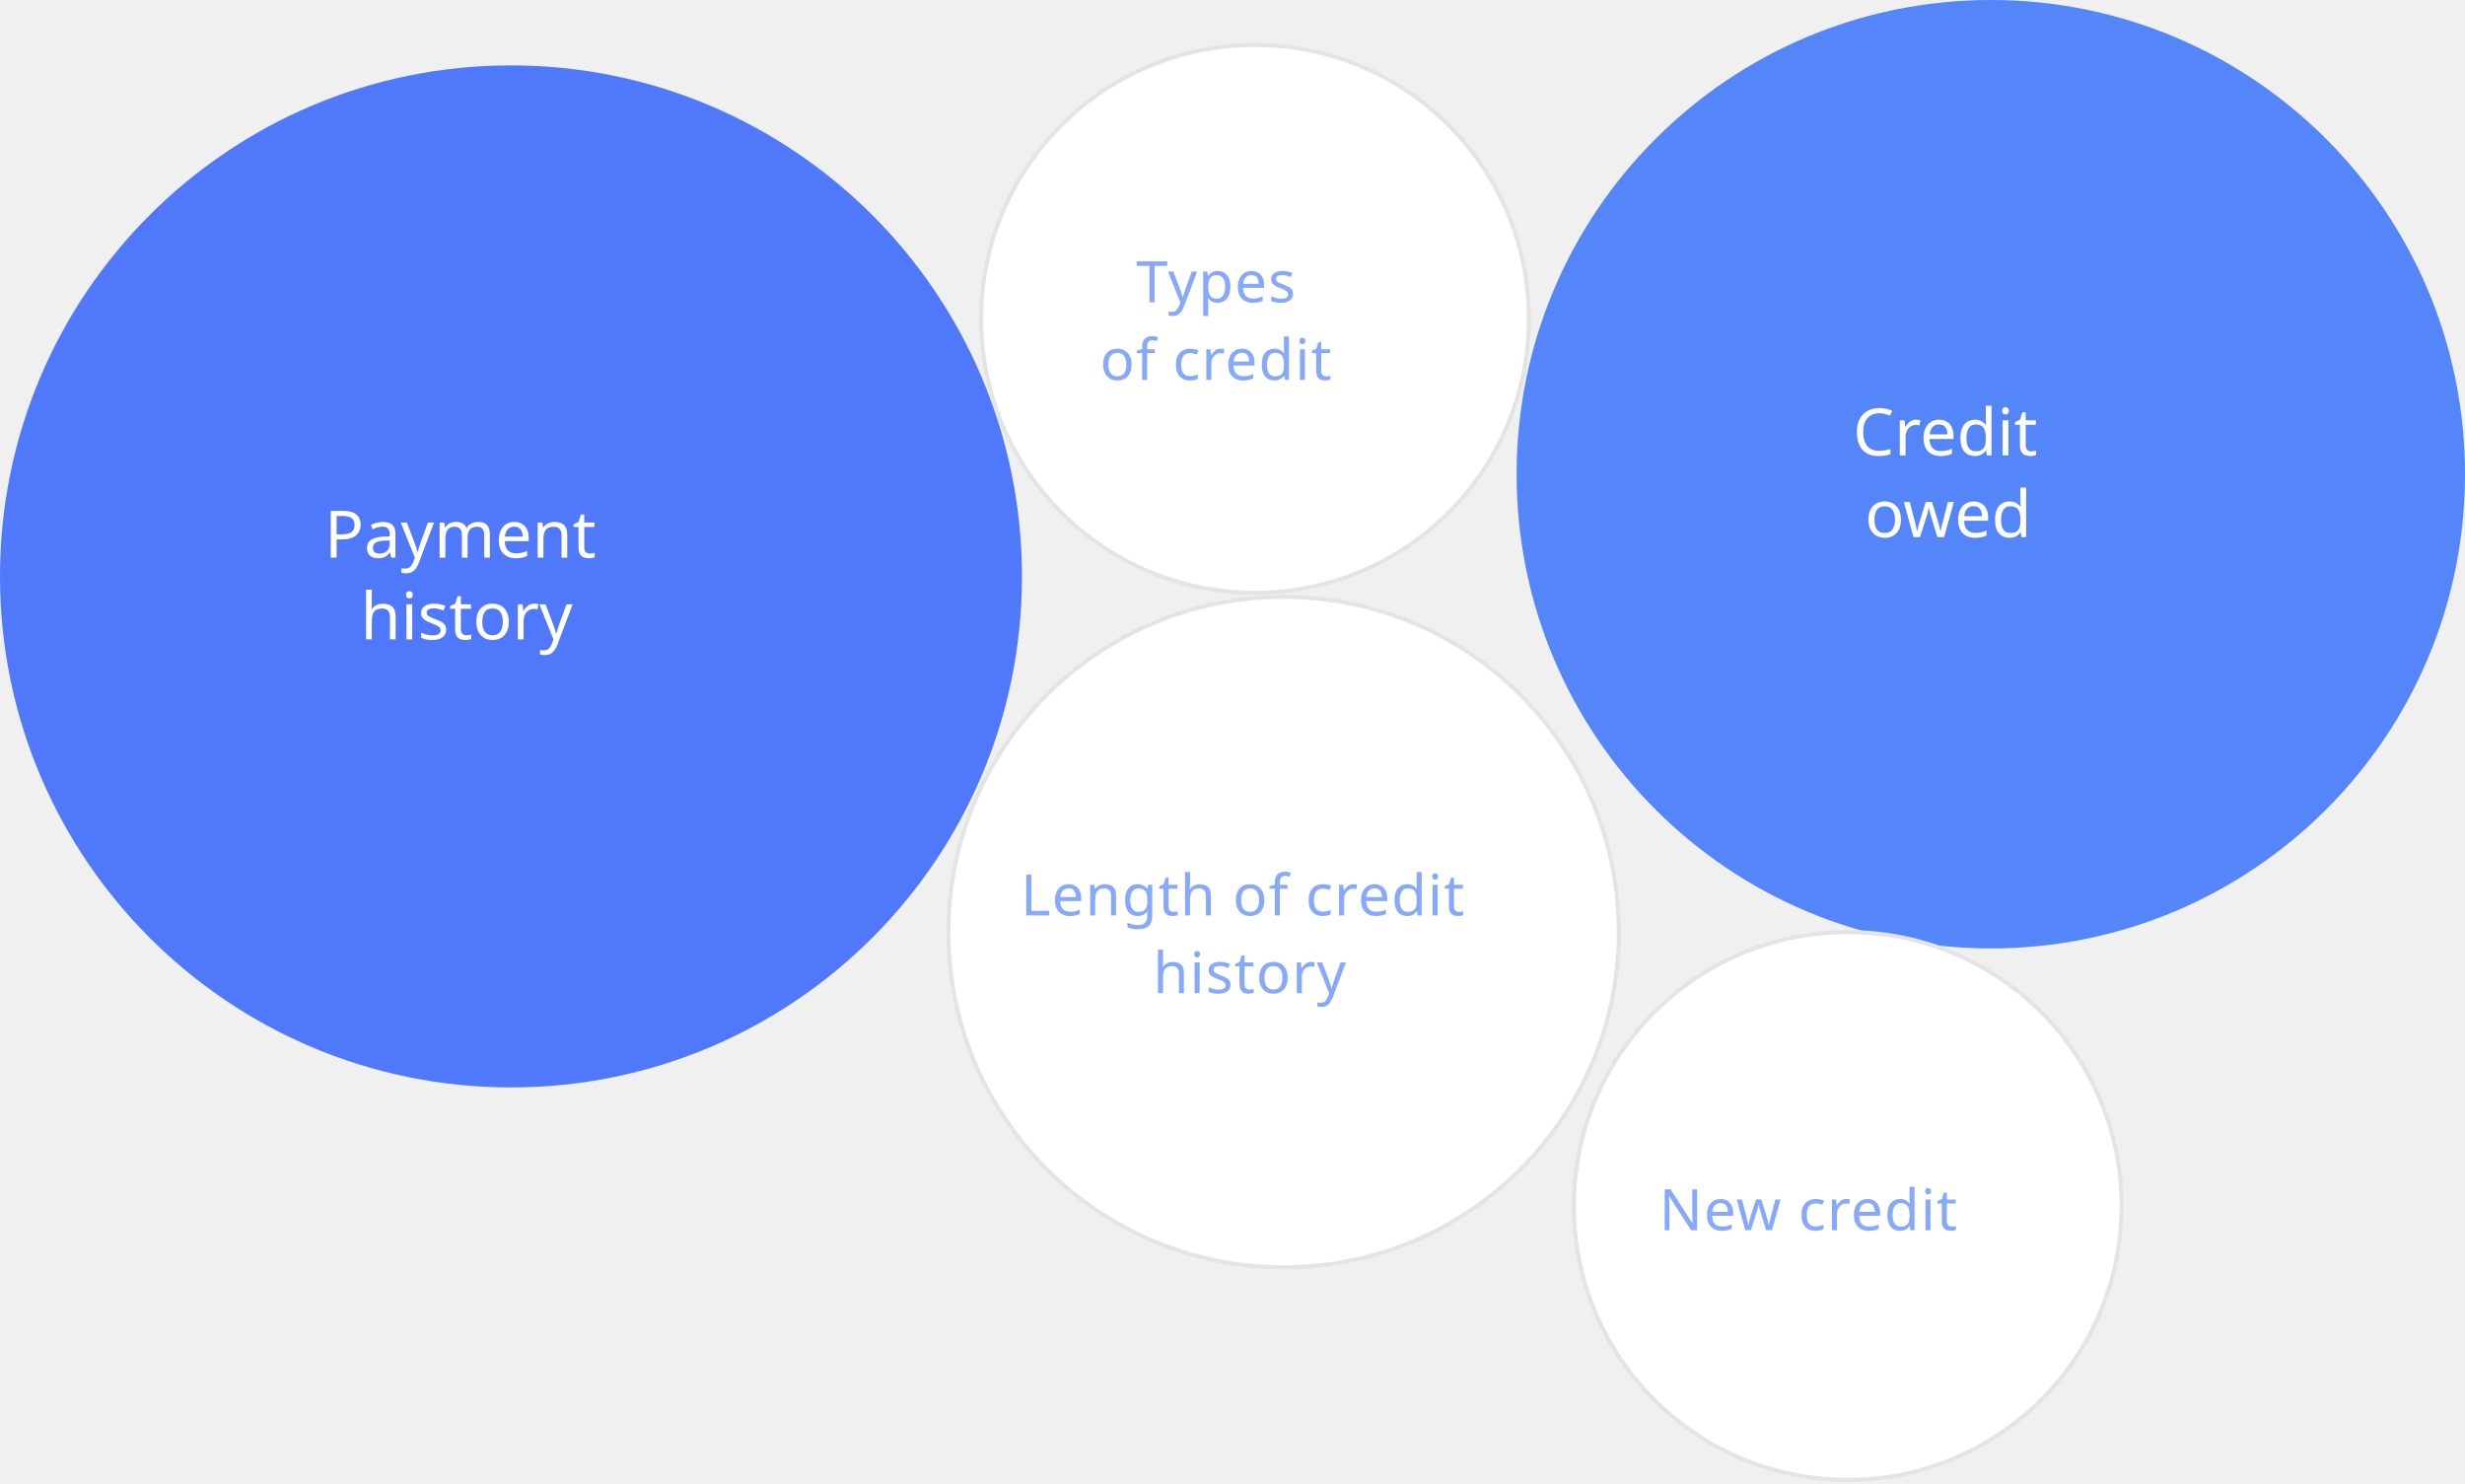
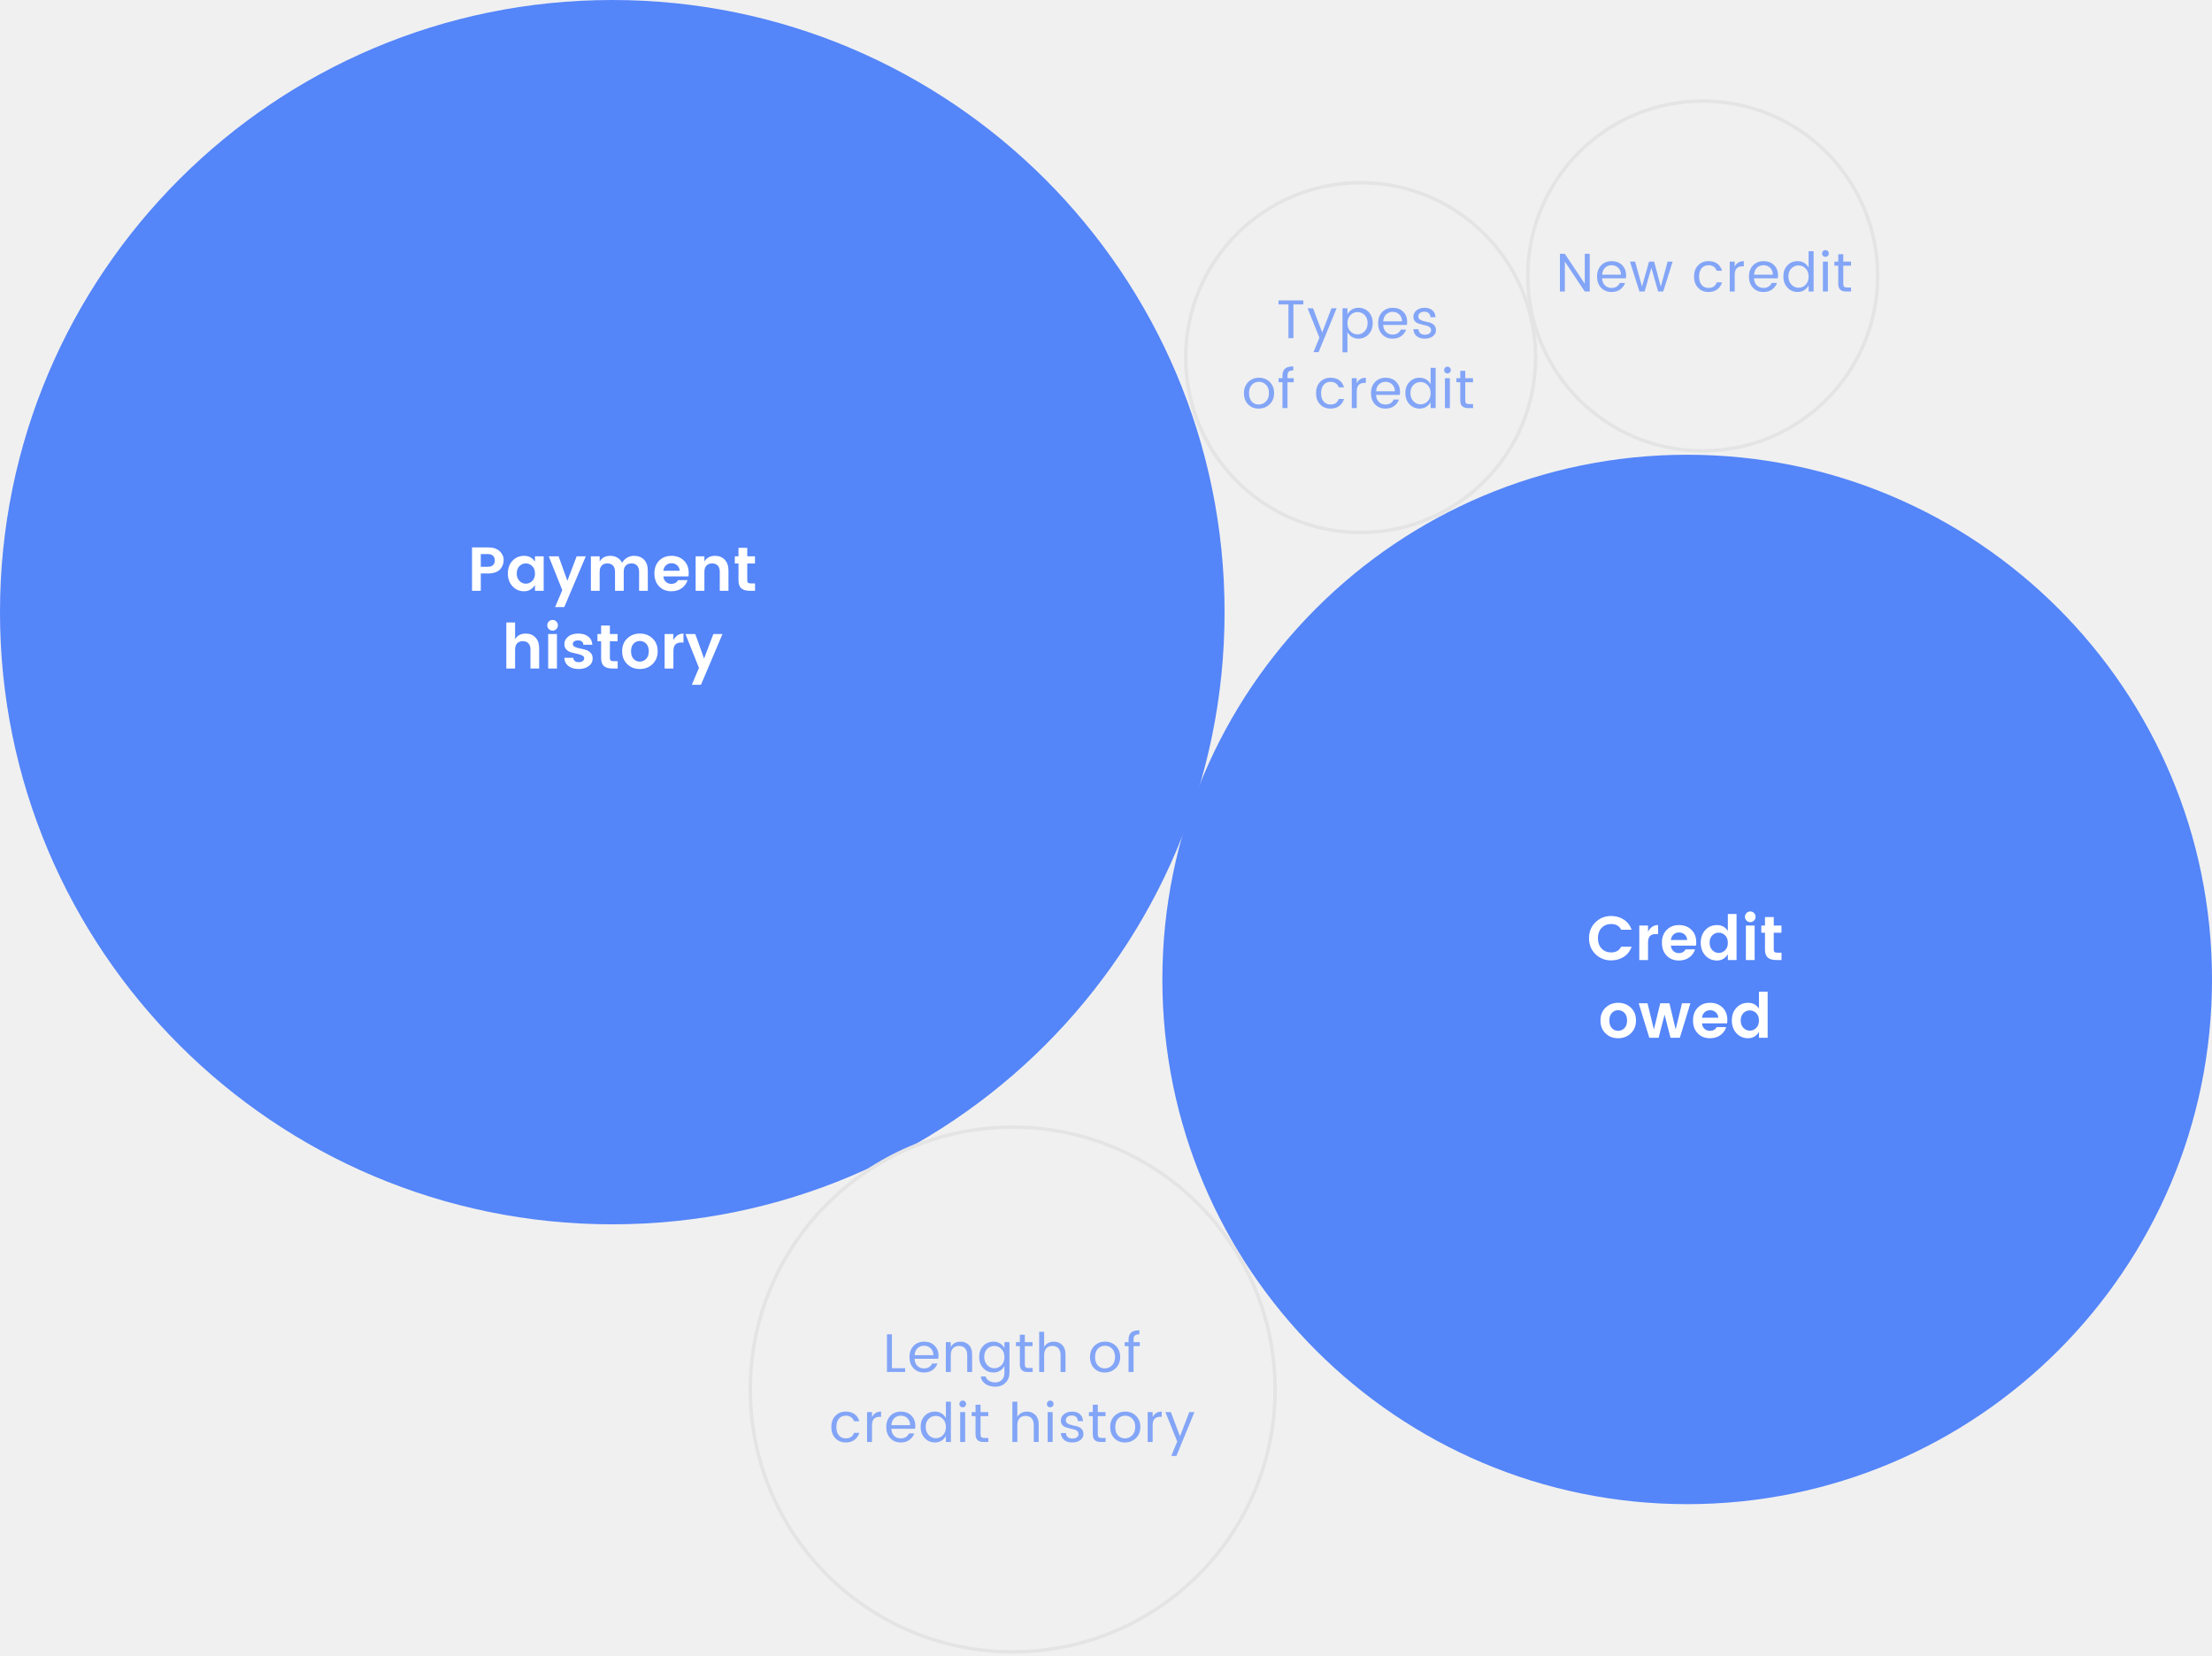
- <svg xmlns="http://www.w3.org/2000/svg" width="603" height="363" viewBox="0 0 603 363">
+ <svg xmlns="http://www.w3.org/2000/svg" width="569" height="426" viewBox="0 0 569 426">
  <g fill="none" fill-rule="evenodd">
-     <g transform="translate(0 16)">
-       <circle cx="125" cy="125" r="125" fill="#5078FA" />
-       <text fill="#FFF" font-family="Verdana, Poppins-SemiBold, Poppins" font-size="16" font-weight="500">
-         <tspan x="79.363" y="120.4">Payment </tspan>
-         <tspan x="88.187" y="140.4">history</tspan>
-       </text>
+     <g>
+       <circle cx="157.5" cy="157.5" r="157.5" fill="#5485F9" />
+       <path fill="#FFF" d="M128.716 146.4c-.288.352-.707.632-1.256.84-.55.208-1.192.312-1.928.312h-1.856V152h-2.256v-11.168h4.112c1.29 0 2.285.323 2.984.968.699.645 1.048 1.405 1.048 2.28a3.5 3.5 0 0 1-.848 2.32zm-5.04-.576h1.856c.565 0 .997-.147 1.296-.44.299-.293.448-.69.448-1.192 0-.501-.15-.899-.448-1.192-.299-.293-.73-.44-1.296-.44h-1.856v3.264zm13.936 1.744c0-.81-.235-1.448-.704-1.912-.47-.464-1.019-.696-1.648-.696-.63 0-1.176.23-1.64.688-.464.459-.696 1.093-.696 1.904 0 .81.235 1.45.704 1.92.47.47 1.016.704 1.64.704.624 0 1.17-.232 1.64-.696.47-.464.704-1.101.704-1.912zm-6.976-.016c0-1.333.395-2.424 1.184-3.272.79-.848 1.792-1.272 3.008-1.272s2.144.501 2.784 1.504v-1.376h2.24V152h-2.24v-1.488c-.672 1.077-1.605 1.616-2.8 1.616-1.195 0-2.19-.43-2.984-1.288-.795-.859-1.192-1.955-1.192-3.288zm14 4.288l-3.472-8.704h2.528l2.256 6.304 2.384-6.304h2.352l-5.536 13.056h-2.352l1.84-4.352zm9.616-8.704v1.328c.565-.97 1.483-1.456 2.752-1.456.672 0 1.272.155 1.8.464.528.31.936.752 1.224 1.328.31-.555.733-.992 1.272-1.312a3.488 3.488 0 0 1 1.816-.48c1.056 0 1.907.33 2.552.992.645.661.968 1.59.968 2.784V152h-2.24v-4.896c0-.693-.176-1.224-.528-1.592-.352-.368-.832-.552-1.44-.552s-1.09.184-1.448.552c-.357.368-.536.899-.536 1.592V152h-2.24v-4.896c0-.693-.176-1.224-.528-1.592-.352-.368-.832-.552-1.44-.552s-1.09.184-1.448.552c-.357.368-.536.899-.536 1.592V152h-2.256v-8.864h2.256zm18.448 8.992c-1.29 0-2.341-.419-3.152-1.256-.81-.837-1.216-1.944-1.216-3.32s.408-2.477 1.224-3.304c.816-.827 1.872-1.24 3.168-1.24s2.36.403 3.192 1.208c.832.805 1.248 1.88 1.248 3.224 0 .31-.021.597-.064.864h-6.464c.053.576.267 1.04.64 1.392.373.352.848.528 1.424.528.779 0 1.355-.32 1.728-.96h2.432a3.891 3.891 0 0 1-1.488 2.064c-.736.533-1.627.8-2.672.8zm1.48-6.688c-.4-.352-.883-.528-1.448-.528s-1.037.176-1.416.528c-.379.352-.605.821-.68 1.408h4.192c-.032-.587-.248-1.056-.648-1.408zm7.016-2.304v1.328c.565-.97 1.483-1.456 2.752-1.456 1.013 0 1.84.333 2.48 1 .64.667.96 1.592.96 2.776V152h-2.24v-4.896c0-.693-.176-1.224-.528-1.592-.352-.368-.832-.552-1.44-.552s-1.09.184-1.448.552c-.357.368-.536.899-.536 1.592V152h-2.256v-8.864h2.256zm11.952 6.976h1.072V152h-1.424c-.907 0-1.605-.208-2.096-.624-.49-.416-.736-1.104-.736-2.064v-4.336h-.944v-1.84h.944v-2.192h2.256v2.192h1.984v1.84h-1.984v4.336c0 .288.07.493.208.616.139.123.379.184.72.184zM132.5 160.16v4.304c.565-.97 1.483-1.456 2.752-1.456 1.013 0 1.84.333 2.48 1 .64.667.96 1.592.96 2.776V172h-2.24v-4.896c0-.693-.176-1.224-.528-1.592-.352-.368-.832-.552-1.44-.552s-1.09.184-1.448.552c-.357.368-.536.899-.536 1.592V172h-2.256v-11.84h2.256zm10.608 1.696c-.267.267-.59.4-.968.4-.379 0-.701-.133-.968-.4a1.328 1.328 0 0 1-.4-.976c0-.384.133-.71.4-.976.267-.267.59-.4.968-.4.379 0 .701.133.968.4s.4.592.4.976-.133.71-.4.976zM141.012 172v-8.864h2.256V172h-2.256zm4.16-6.272c0-.768.325-1.413.976-1.936.65-.523 1.515-.784 2.592-.784 1.077 0 1.941.259 2.592.776.65.517.997 1.219 1.04 2.104h-2.304c-.064-.747-.523-1.12-1.376-1.12-.427 0-.757.085-.992.256a.823.823 0 0 0-.352.704c0 .299.176.533.528.704.352.17.779.304 1.28.4.501.096 1 .216 1.496.36s.92.4 1.272.768.528.856.528 1.464c0 .8-.339 1.45-1.016 1.952-.677.501-1.541.752-2.592.752-1.05 0-1.912-.248-2.584-.744-.672-.496-1.04-1.208-1.104-2.136h2.304c.085.747.56 1.12 1.424 1.12.416 0 .752-.093 1.008-.28a.87.87 0 0 0 .384-.736c0-.304-.176-.544-.528-.72a4.95 4.95 0 0 0-1.28-.408c-.501-.096-1-.213-1.496-.352a2.817 2.817 0 0 1-1.272-.744c-.352-.357-.528-.824-.528-1.4zm12.64 4.384h1.072V172h-1.424c-.907 0-1.605-.208-2.096-.624-.49-.416-.736-1.104-.736-2.064v-4.336h-.944v-1.84h.944v-2.192h2.256v2.192h1.984v1.84h-1.984v4.336c0 .288.07.493.208.616.139.123.379.184.72.184zm8.392-.584c.453-.464.68-1.12.68-1.968 0-.848-.224-1.501-.672-1.96a2.187 2.187 0 0 0-1.624-.688c-.635 0-1.17.23-1.608.688-.437.459-.656 1.115-.656 1.968s.219 1.51.656 1.968c.437.459.97.688 1.6.688.63 0 1.17-.232 1.624-.696zm-6.168-1.976c0-1.365.437-2.464 1.312-3.296.875-.832 1.96-1.248 3.256-1.248 1.296 0 2.381.416 3.256 1.248.875.832 1.312 1.93 1.312 3.296 0 1.365-.44 2.47-1.32 3.312-.88.843-1.97 1.264-3.272 1.264-1.301 0-2.384-.421-3.248-1.264-.864-.843-1.296-1.947-1.296-3.312zm13.184-4.416v1.568c.597-1.13 1.461-1.696 2.592-1.696v2.304h-.56c-.672 0-1.179.168-1.52.504-.341.336-.512.915-.512 1.736V172h-2.256v-8.864h2.256zm6.576 8.704l-3.472-8.704h2.528l2.256 6.304 2.384-6.304h2.352l-5.536 13.056h-2.352l1.84-4.352z" />
    </g>
-     <g transform="translate(371)">
-       <circle cx="116" cy="116" r="116" fill="#5485F9" />
-       <text fill="#FFF" font-family="Verdana, Poppins-SemiBold, Poppins" font-size="16" font-weight="500">
-         <tspan x="82.271" y="111.4">Credit </tspan>
-         <tspan x="85.199" y="131.4">owed</tspan>
-       </text>
+     <g transform="translate(299 117)">
+       <circle cx="135" cy="135" r="135" fill="#5485F9" />
+       <path fill="#FFF" d="M109.748 124.384c0-1.653.552-3.019 1.656-4.096 1.104-1.077 2.456-1.616 4.056-1.616 1.216 0 2.296.31 3.24.928.944.619 1.619 1.488 2.024 2.608h-2.704c-.501-.981-1.355-1.472-2.56-1.472-1.013 0-1.837.333-2.472 1s-.952 1.552-.952 2.656.317 1.99.952 2.656c.635.667 1.459 1 2.472 1 1.195 0 2.048-.49 2.56-1.472h2.704c-.405 1.12-1.08 1.987-2.024 2.6s-2.024.92-3.24.92c-1.61 0-2.965-.539-4.064-1.616-1.099-1.077-1.648-2.443-1.648-4.096zm15.184-3.248v1.568c.597-1.13 1.461-1.696 2.592-1.696v2.304h-.56c-.672 0-1.179.168-1.52.504-.341.336-.512.915-.512 1.736V130h-2.256v-8.864h2.256zm7.936 8.992c-1.29 0-2.341-.419-3.152-1.256-.81-.837-1.216-1.944-1.216-3.32s.408-2.477 1.224-3.304c.816-.827 1.872-1.24 3.168-1.24s2.36.403 3.192 1.208c.832.805 1.248 1.88 1.248 3.224 0 .31-.021.597-.064.864h-6.464c.053.576.267 1.04.64 1.392.373.352.848.528 1.424.528.779 0 1.355-.32 1.728-.96h2.432a3.891 3.891 0 0 1-1.488 2.064c-.736.533-1.627.8-2.672.8zm1.48-6.688c-.4-.352-.883-.528-1.448-.528s-1.037.176-1.416.528c-.379.352-.605.821-.68 1.408h4.192c-.032-.587-.248-1.056-.648-1.408zm11.112 2.128c0-.81-.235-1.448-.704-1.912-.47-.464-1.019-.696-1.648-.696-.63 0-1.176.23-1.64.688-.464.459-.696 1.093-.696 1.904 0 .81.235 1.45.704 1.92.47.47 1.016.704 1.64.704.624 0 1.17-.232 1.64-.696.47-.464.704-1.101.704-1.912zm-6.976-.016c0-1.333.395-2.424 1.184-3.272.79-.848 1.792-1.272 3.008-1.272s2.144.501 2.784 1.504v-4.352h2.24V130h-2.24v-1.488c-.672 1.077-1.605 1.616-2.8 1.616-1.195 0-2.19-.43-2.984-1.288-.795-.859-1.192-1.955-1.192-3.288zm13.712-5.696c-.267.267-.59.4-.968.4-.379 0-.701-.133-.968-.4a1.328 1.328 0 0 1-.4-.976c0-.384.133-.71.4-.976.267-.267.59-.4.968-.4.379 0 .701.133.968.4s.4.592.4.976-.133.71-.4.976zM150.1 130v-8.864h2.256V130H150.1zm8.096-1.888h1.072V130h-1.424c-.907 0-1.605-.208-2.096-.624-.49-.416-.736-1.104-.736-2.064v-4.336h-.944v-1.84h.944v-2.192h2.256v2.192h1.984v1.84h-1.984v4.336c0 .288.07.493.208.616.139.123.379.184.72.184zm-39.336 19.416c.453-.464.68-1.12.68-1.968 0-.848-.224-1.501-.672-1.96a2.187 2.187 0 0 0-1.624-.688c-.635 0-1.17.23-1.608.688-.437.459-.656 1.115-.656 1.968s.219 1.51.656 1.968c.437.459.97.688 1.6.688.63 0 1.17-.232 1.624-.696zm-6.168-1.976c0-1.365.437-2.464 1.312-3.296.875-.832 1.96-1.248 3.256-1.248 1.296 0 2.381.416 3.256 1.248.875.832 1.312 1.93 1.312 3.296 0 1.365-.44 2.47-1.32 3.312-.88.843-1.97 1.264-3.272 1.264-1.301 0-2.384-.421-3.248-1.264-.864-.843-1.296-1.947-1.296-3.312zm20.976-4.416h2.16l-2.72 8.864h-2.4l-1.52-5.952-1.536 5.952h-2.4l-2.72-8.864h2.272l1.632 6.736 1.632-6.736h2.368l1.6 6.72 1.632-6.72zm7.2 8.992c-1.29 0-2.341-.419-3.152-1.256-.81-.837-1.216-1.944-1.216-3.32s.408-2.477 1.224-3.304c.816-.827 1.872-1.24 3.168-1.24s2.36.403 3.192 1.208c.832.805 1.248 1.88 1.248 3.224 0 .31-.021.597-.064.864h-6.464c.053.576.267 1.04.64 1.392.373.352.848.528 1.424.528.779 0 1.355-.32 1.728-.96h2.432a3.891 3.891 0 0 1-1.488 2.064c-.736.533-1.627.8-2.672.8zm1.48-6.688c-.4-.352-.883-.528-1.448-.528s-1.037.176-1.416.528c-.379.352-.605.821-.68 1.408h4.192c-.032-.587-.248-1.056-.648-1.408zm11.112 2.128c0-.81-.235-1.448-.704-1.912-.47-.464-1.019-.696-1.648-.696-.63 0-1.176.23-1.64.688-.464.459-.696 1.093-.696 1.904 0 .81.235 1.45.704 1.92.47.47 1.016.704 1.64.704.624 0 1.17-.232 1.64-.696.47-.464.704-1.101.704-1.912zm-6.976-.016c0-1.333.395-2.424 1.184-3.272.79-.848 1.792-1.272 3.008-1.272s2.144.501 2.784 1.504v-4.352h2.24V150h-2.24v-1.488c-.672 1.077-1.605 1.616-2.8 1.616-1.195 0-2.19-.43-2.984-1.288-.795-.859-1.192-1.955-1.192-3.288z" />
    </g>
-     <g transform="translate(232 146)">
-       <circle cx="82" cy="82" r="82" fill="#FFF" stroke="#E4E4E4" />
-       <text fill="#5485F9" font-family="Verdana, Poppins-Regular, Poppins" font-size="14" letter-spacing=".292" opacity=".7">
-         <tspan x="17.685" y="77.936">Length of credit </tspan>
-         <tspan x="50.09" y="96.936">history</tspan>
-       </text>
-     </g>
-     <g transform="translate(385 228)">
-       <circle cx="67" cy="67" r="67" fill="#FFF" stroke="#E4E4E4" />
-       <text fill="#5485F9" font-family="Verdana, Poppins-Regular, Poppins" font-size="14" letter-spacing=".292" opacity=".7">
-         <tspan x="20.868" y="72.936">New credit</tspan>
-       </text>
-     </g>
-     <g transform="translate(240 11)">
-       <circle cx="67" cy="67" r="67" fill="#FFF" stroke="#E4E4E4" />
-       <text fill="#5485F9" font-family="Verdana, Poppins-Regular, Poppins" font-size="14" letter-spacing=".292" opacity=".7">
-         <tspan x="37.915" y="62.936">Types </tspan>
-         <tspan x="29.098" y="81.936">of credit</tspan>
-       </text>
+     <path fill="#E4E4E4" fill-rule="nonzero" d="M438 116.45c-25.101 0-45.45-20.349-45.45-45.45 0-25.101 20.349-45.45 45.45-45.45 25.101 0 45.45 20.349 45.45 45.45 0 25.101-20.349 45.45-45.45 45.45zm0-.9c24.604 0 44.55-19.946 44.55-44.55 0-24.604-19.946-44.55-44.55-44.55-24.604 0-44.55 19.946-44.55 44.55 0 24.604 19.946 44.55 44.55 44.55z" />
+     <path fill="#5485F9" d="M407.656 65.298h1.274V75h-1.274l-5.124-7.7V75h-1.274v-9.702h1.274l5.124 7.7v-7.7zm6.885 9.828c-1.101 0-1.997-.364-2.688-1.092-.69-.728-1.036-1.69-1.036-2.884 0-1.195.35-2.154 1.05-2.877.7-.723 1.608-1.085 2.723-1.085 1.116 0 2.012.343 2.688 1.029.677.686 1.015 1.561 1.015 2.625 0 .27-.018.523-.056.756h-6.118c.038.765.278 1.37.721 1.813.444.443 1.01.665 1.701.665.523 0 .964-.117 1.323-.35a2.08 2.08 0 0 0 .791-.924h1.372a3.528 3.528 0 0 1-1.253 1.666c-.592.439-1.337.658-2.233.658zm1.722-6.223c-.457-.443-1.024-.665-1.7-.665-.677 0-1.24.217-1.688.651-.448.434-.695 1.029-.742 1.785h4.83c-.009-.737-.242-1.328-.7-1.771zm12.71-1.589h1.288L427.839 75h-1.316l-1.736-6.104L423.051 75h-1.33l-2.436-7.686h1.316l1.778 6.412 1.806-6.412h1.316l1.708 6.426 1.764-6.426zm7.821 6.72c-.69-.728-1.036-1.687-1.036-2.877 0-1.19.346-2.149 1.036-2.877.691-.728 1.587-1.092 2.688-1.092.924 0 1.678.215 2.261.644.584.43.992 1.04 1.225 1.834h-1.372a2.009 2.009 0 0 0-.77-1.05c-.364-.252-.812-.378-1.344-.378-.728 0-1.313.254-1.757.763-.443.509-.665 1.227-.665 2.156s.222 1.647.665 2.156c.444.509 1.03.763 1.757.763 1.092 0 1.797-.476 2.114-1.428h1.372c-.233.756-.646 1.358-1.239 1.806-.592.448-1.341.672-2.247.672-1.101 0-1.997-.364-2.688-1.092zm9.434-6.72v1.302c.457-.952 1.237-1.428 2.338-1.428v1.33h-.336c-.653 0-1.15.17-1.491.511-.34.34-.511.931-.511 1.771V75h-1.274v-7.686h1.274zm7.39 7.812c-1.102 0-1.998-.364-2.688-1.092-.691-.728-1.036-1.69-1.036-2.884 0-1.195.35-2.154 1.05-2.877.7-.723 1.607-1.085 2.723-1.085 1.115 0 2.011.343 2.688 1.029.676.686 1.015 1.561 1.015 2.625 0 .27-.019.523-.056.756h-6.118c.037.765.277 1.37.72 1.813.444.443 1.011.665 1.702.665.522 0 .963-.117 1.323-.35a2.08 2.08 0 0 0 .79-.924h1.373a3.528 3.528 0 0 1-1.253 1.666c-.593.439-1.337.658-2.233.658zm1.722-6.223c-.458-.443-1.025-.665-1.701-.665-.677 0-1.24.217-1.687.651-.448.434-.696 1.029-.742 1.785h4.83c-.01-.737-.243-1.328-.7-1.771zm9.895 2.261c0-.868-.254-1.563-.763-2.086-.508-.523-1.12-.784-1.834-.784s-1.325.252-1.834.756c-.508.504-.763 1.19-.763 2.058 0 .868.257 1.573.77 2.114.514.541 1.125.812 1.834.812.71 0 1.319-.261 1.827-.784.509-.523.763-1.218.763-2.086zm-5.446 2.835c-.7-.751-1.05-1.713-1.05-2.884 0-1.171.348-2.119 1.043-2.842.696-.723 1.57-1.085 2.625-1.085.654 0 1.225.154 1.715.462.49.308.861.71 1.113 1.204V64.64h1.288V75h-1.288v-1.568a3.053 3.053 0 0 1-1.113 1.225c-.49.313-1.061.469-1.715.469-1.045 0-1.918-.376-2.618-1.127zm9.77-7.917a.815.815 0 0 1-.609-.252.85.85 0 0 1-.245-.616c0-.243.084-.448.252-.616a.83.83 0 0 1 .609-.252.83.83 0 0 1 .609.252.838.838 0 0 1 .252.616.838.838 0 0 1-.252.616.838.838 0 0 1-.616.252zM468.915 75v-7.686h1.274V75h-1.274zm6.186-1.036h1.05V75h-1.288c-1.335 0-2.002-.658-2.002-1.974V68.35h-.994v-1.036h.994V65.41h1.288v1.904h1.988v1.036h-1.988v4.676c0 .345.07.588.21.728.14.14.387.21.742.21z" opacity=".7" />
+     <path fill="#E4E4E4" fill-rule="nonzero" d="M260.5 425.45c-37.528 0-67.95-30.422-67.95-67.95 0-37.528 30.422-67.95 67.95-67.95 37.528 0 67.95 30.422 67.95 67.95 0 37.528-30.422 67.95-67.95 67.95zm0-.9c37.03 0 67.05-30.02 67.05-67.05s-30.02-67.05-67.05-67.05-67.05 30.02-67.05 67.05 30.02 67.05 67.05 67.05z" />
+     <path fill="#5485F9" d="M228.156 343.298h1.274v8.722h3.402v.98h-4.676v-9.702zm9.518 9.828c-1.101 0-1.997-.364-2.688-1.092-.69-.728-1.036-1.69-1.036-2.884 0-1.195.35-2.154 1.05-2.877.7-.723 1.608-1.085 2.723-1.085 1.116 0 2.011.343 2.688 1.029.677.686 1.015 1.561 1.015 2.625 0 .27-.018.523-.056.756h-6.118c.038.765.278 1.37.721 1.813.444.443 1.01.665 1.701.665.523 0 .964-.117 1.323-.35a2.08 2.08 0 0 0 .791-.924h1.372a3.528 3.528 0 0 1-1.253 1.666c-.593.439-1.337.658-2.233.658zm1.722-6.223c-.457-.443-1.024-.665-1.7-.665-.678 0-1.24.217-1.688.651-.448.434-.695 1.029-.742 1.785h4.83c-.01-.737-.242-1.328-.7-1.771zm5.178-1.589v1.246c.523-.915 1.358-1.372 2.506-1.372.85 0 1.558.282 2.128.847.57.565.854 1.37.854 2.415V353h-1.26v-4.34c0-.775-.187-1.363-.56-1.764-.374-.401-.89-.602-1.547-.602-.658 0-1.176.2-1.554.602-.378.401-.567.99-.567 1.764V353H243.3v-7.686h1.274zm8.356 6.685c-.7-.751-1.05-1.713-1.05-2.884 0-1.171.347-2.119 1.043-2.842.695-.723 1.57-1.085 2.625-1.085.653 0 1.224.154 1.715.462.49.308.86.71 1.113 1.204v-1.54h1.288v7.882c0 1.055-.341 1.916-1.022 2.583-.682.667-1.545 1.001-2.59 1.001-1.046 0-1.911-.243-2.597-.728-.687-.485-1.076-1.12-1.17-1.904h1.247c.12.439.405.803.854 1.092.448.29 1.003.434 1.666.434.662 0 1.215-.217 1.659-.651.443-.434.665-1.043.665-1.827v-1.764a3.053 3.053 0 0 1-1.113 1.225c-.49.313-1.062.469-1.715.469-1.046 0-1.918-.376-2.618-1.127zm5.446-2.835c0-.868-.255-1.563-.763-2.086-.51-.523-1.12-.784-1.834-.784-.715 0-1.326.252-1.834.756-.51.504-.763 1.19-.763 2.058 0 .868.256 1.573.77 2.114.513.541 1.124.812 1.834.812.709 0 1.318-.261 1.827-.784.508-.523.763-1.218.763-2.086zm6.2 2.8h1.05V353h-1.289c-1.335 0-2.002-.658-2.002-1.974v-4.676h-.994v-1.036h.994v-1.904h1.288v1.904h1.988v1.036h-1.988v4.676c0 .345.07.588.21.728.14.14.387.21.742.21zm4.015-9.324v3.92c.523-.915 1.358-1.372 2.506-1.372.85 0 1.558.282 2.128.847.57.565.854 1.37.854 2.415V353h-1.26v-4.34c0-.775-.187-1.363-.56-1.764-.374-.401-.89-.602-1.547-.602-.658 0-1.176.2-1.554.602-.378.401-.567.99-.567 1.764V353h-1.274v-10.36h1.274zm17.446 8.659c.528-.518.791-1.234.791-2.149s-.252-1.629-.756-2.142a2.483 2.483 0 0 0-1.84-.77c-.724 0-1.328.257-1.814.77-.485.513-.728 1.23-.728 2.149 0 .92.233 1.636.7 2.149.467.513 1.06.77 1.778.77.719 0 1.342-.259 1.87-.777zm-5.649-2.135c0-1.185.369-2.144 1.106-2.877.738-.733 1.661-1.099 2.772-1.099 1.11 0 2.035.366 2.772 1.099.738.733 1.106 1.69 1.106 2.87 0 1.18-.385 2.137-1.155 2.87-.77.733-1.71 1.099-2.82 1.099-1.112 0-2.02-.364-2.724-1.092-.705-.728-1.057-1.685-1.057-2.87zm12.808-3.85v1.036h-1.61V353h-1.288v-6.65h-.994v-1.036h.994v-.644c0-.84.224-1.451.672-1.834.448-.383 1.152-.574 2.114-.574v1.036c-.56 0-.95.105-1.17.315-.219.21-.328.562-.328 1.057v.644h1.61zm-78.32 24.72c-.69-.728-1.036-1.687-1.036-2.877 0-1.19.346-2.149 1.036-2.877.691-.728 1.587-1.092 2.688-1.092.924 0 1.678.215 2.261.644.584.43.992 1.04 1.225 1.834h-1.372a2.009 2.009 0 0 0-.77-1.05c-.364-.252-.812-.378-1.344-.378-.728 0-1.313.254-1.757.763-.443.509-.665 1.227-.665 2.156s.222 1.647.665 2.156c.444.509 1.03.763 1.757.763 1.092 0 1.797-.476 2.114-1.428h1.372c-.233.756-.646 1.358-1.239 1.806-.592.448-1.341.672-2.247.672-1.101 0-1.997-.364-2.688-1.092zm9.434-6.72v1.302c.457-.952 1.237-1.428 2.338-1.428v1.33h-.336c-.653 0-1.15.17-1.491.511-.34.34-.511.931-.511 1.771v4.2h-1.274v-7.686h1.274zm7.39 7.812c-1.102 0-1.998-.364-2.688-1.092-.691-.728-1.036-1.69-1.036-2.884 0-1.195.35-2.154 1.05-2.877.7-.723 1.607-1.085 2.723-1.085 1.115 0 2.011.343 2.688 1.029.676.686 1.015 1.561 1.015 2.625 0 .27-.019.523-.056.756h-6.118c.037.765.277 1.37.72 1.813.444.443 1.011.665 1.702.665.522 0 .963-.117 1.323-.35a2.08 2.08 0 0 0 .79-.924h1.373a3.528 3.528 0 0 1-1.253 1.666c-.593.439-1.337.658-2.233.658zm1.722-6.223c-.458-.443-1.025-.665-1.701-.665-.677 0-1.24.217-1.687.651-.448.434-.696 1.029-.742 1.785h4.83c-.01-.737-.243-1.328-.7-1.771zm9.895 2.261c0-.868-.254-1.563-.763-2.086-.508-.523-1.12-.784-1.834-.784s-1.325.252-1.834.756c-.508.504-.763 1.19-.763 2.058 0 .868.257 1.573.77 2.114.514.541 1.125.812 1.834.812.71 0 1.319-.261 1.827-.784.509-.523.763-1.218.763-2.086zm-5.446 2.835c-.7-.751-1.05-1.713-1.05-2.884 0-1.171.348-2.119 1.043-2.842.696-.723 1.57-1.085 2.625-1.085.654 0 1.225.154 1.715.462.49.308.861.71 1.113 1.204v-4.214h1.288V371h-1.288v-1.568a3.053 3.053 0 0 1-1.113 1.225c-.49.313-1.061.469-1.715.469-1.045 0-1.918-.376-2.618-1.127zm9.77-7.917a.815.815 0 0 1-.609-.252.85.85 0 0 1-.245-.616c0-.243.084-.448.252-.616a.83.83 0 0 1 .609-.252.83.83 0 0 1 .609.252.838.838 0 0 1 .252.616.838.838 0 0 1-.252.616.838.838 0 0 1-.616.252zm-.644 8.918v-7.686h1.274V371h-1.274zm6.186-1.036h1.05V371h-1.288c-1.335 0-2.002-.658-2.002-1.974v-4.676h-.994v-1.036h.994v-1.904h1.288v1.904h1.988v1.036h-1.988v4.676c0 .345.07.588.21.728.14.14.387.21.742.21zm8.507-9.324v3.92c.523-.915 1.358-1.372 2.506-1.372.85 0 1.559.282 2.128.847.57.565.854 1.37.854 2.415V371h-1.26v-4.34c0-.775-.187-1.363-.56-1.764-.373-.401-.889-.602-1.547-.602-.658 0-1.176.2-1.554.602-.378.401-.567.99-.567 1.764V371h-1.274v-10.36h1.274zm8.454 1.442a.815.815 0 0 1-.61-.252.85.85 0 0 1-.244-.616c0-.243.084-.448.252-.616a.83.83 0 0 1 .609-.252.83.83 0 0 1 .609.252.838.838 0 0 1 .252.616.838.838 0 0 1-.252.616.838.838 0 0 1-.616.252zM269.5 371v-7.686h1.274V371H269.5zm3.385-5.516c0-.644.269-1.188.805-1.631.537-.443 1.232-.665 2.086-.665.854 0 1.524.217 2.01.651.485.434.75 1.029.797 1.785h-1.316c-.018-.43-.163-.775-.434-1.036-.27-.261-.646-.392-1.127-.392-.48 0-.858.114-1.134.343a1.095 1.095 0 0 0-.413.882c0 .36.157.637.47.833.312.196.69.338 1.133.427.444.089.887.191 1.33.308.444.117.822.336 1.134.658.313.322.47.78.47 1.372 0 .593-.269 1.092-.806 1.498-.536.406-1.234.609-2.093.609-.858 0-1.547-.215-2.065-.644-.518-.43-.8-1.022-.847-1.778h1.316c.019.43.17.772.455 1.029.285.257.677.385 1.176.385.5 0 .892-.107 1.176-.322.285-.215.427-.488.427-.819 0-.331-.112-.595-.336-.791a1.864 1.864 0 0 0-.84-.406 32.869 32.869 0 0 1-1.099-.266 14.226 14.226 0 0 1-1.099-.329 1.784 1.784 0 0 1-.84-.609c-.224-.29-.336-.653-.336-1.092zm10.456 4.48h1.05V371h-1.288c-1.335 0-2.002-.658-2.002-1.974v-4.676h-.994v-1.036h.994v-1.904h1.288v1.904h1.988v1.036h-1.988v4.676c0 .345.07.588.21.728.14.14.387.21.742.21zm7.887-.665c.527-.518.79-1.234.79-2.149s-.251-1.629-.755-2.142a2.483 2.483 0 0 0-1.841-.77c-.724 0-1.328.257-1.813.77-.486.513-.728 1.23-.728 2.149 0 .92.233 1.636.7 2.149.466.513 1.059.77 1.778.77.718 0 1.341-.259 1.869-.777zm-5.65-2.135c0-1.185.37-2.144 1.107-2.877.737-.733 1.661-1.099 2.772-1.099 1.11 0 2.034.366 2.772 1.099.737.733 1.106 1.69 1.106 2.87 0 1.18-.385 2.137-1.155 2.87-.77.733-1.71 1.099-2.821 1.099-1.111 0-2.019-.364-2.723-1.092-.705-.728-1.057-1.685-1.057-2.87zm10.918-3.85v1.302c.458-.952 1.237-1.428 2.338-1.428v1.33h-.336c-.653 0-1.15.17-1.49.511-.341.34-.512.931-.512 1.771v4.2h-1.274v-7.686h1.274zm6.326 7.56l-3.038-7.56h1.4l2.352 6.216 2.394-6.216h1.316l-4.634 11.284h-1.316l1.526-3.724z" opacity=".7" />
+     <g>
+       <path fill="#E4E4E4" fill-rule="nonzero" d="M350 137.45c-25.101 0-45.45-20.349-45.45-45.45 0-25.101 20.349-45.45 45.45-45.45 25.101 0 45.45 20.349 45.45 45.45 0 25.101-20.349 45.45-45.45 45.45zm0-.9c24.604 0 44.55-19.946 44.55-44.55 0-24.604-19.946-44.55-44.55-44.55-24.604 0-44.55 19.946-44.55 44.55 0 24.604 19.946 44.55 44.55 44.55z" />
+       <path fill="#5485F9" d="M328.871 78.32v-1.022h6.398v1.022h-2.562V87h-1.274v-8.68h-2.562zm10.526 8.554l-3.038-7.56h1.4l2.352 6.216 2.394-6.216h1.316l-4.634 11.284h-1.316l1.526-3.724zm11.638-1.645c.509-.537.763-1.241.763-2.114 0-.873-.254-1.561-.763-2.065a2.512 2.512 0 0 0-1.834-.756c-.714 0-1.325.261-1.834.784-.508.523-.763 1.216-.763 2.079 0 .863.255 1.559.763 2.086.509.527 1.12.791 1.834.791s1.326-.268 1.834-.805zm-1.589-6.041c1.055 0 1.93.362 2.625 1.085.696.723 1.043 1.67 1.043 2.842 0 1.171-.35 2.133-1.05 2.884-.7.751-1.572 1.127-2.618 1.127-.653 0-1.225-.156-1.715-.469a3.157 3.157 0 0 1-1.127-1.225v5.208h-1.274V79.314h1.274v1.54a3.133 3.133 0 0 1 1.127-1.204c.49-.308 1.062-.462 1.715-.462zm8.776 7.938c-1.101 0-1.997-.364-2.688-1.092-.69-.728-1.036-1.69-1.036-2.884 0-1.195.35-2.154 1.05-2.877.7-.723 1.608-1.085 2.723-1.085 1.115 0 2.011.343 2.688 1.029.677.686 1.015 1.561 1.015 2.625 0 .27-.019.523-.056.756H355.8c.037.765.278 1.37.721 1.813.443.443 1.01.665 1.701.665.523 0 .964-.117 1.323-.35a2.08 2.08 0 0 0 .791-.924h1.372a3.528 3.528 0 0 1-1.253 1.666c-.593.439-1.337.658-2.233.658zm1.722-6.223c-.457-.443-1.024-.665-1.701-.665s-1.239.217-1.687.651c-.448.434-.695 1.029-.742 1.785h4.83c-.01-.737-.243-1.328-.7-1.771zm3.624.581c0-.644.268-1.188.805-1.631.536-.443 1.232-.665 2.086-.665.854 0 1.523.217 2.009.651.485.434.751 1.029.798 1.785h-1.316c-.019-.43-.164-.775-.434-1.036-.271-.261-.647-.392-1.127-.392-.481 0-.859.114-1.134.343a1.095 1.095 0 0 0-.413.882c0 .36.156.637.469.833.312.196.69.338 1.134.427.443.089.886.191 1.33.308.443.117.821.336 1.134.658.312.322.469.78.469 1.372 0 .593-.269 1.092-.805 1.498-.537.406-1.235.609-2.093.609-.859 0-1.547-.215-2.065-.644-.518-.43-.8-1.022-.847-1.778h1.316c.018.43.17.772.455 1.029.284.257.676.385 1.176.385.499 0 .891-.107 1.176-.322.284-.215.427-.488.427-.819 0-.331-.112-.595-.336-.791a1.864 1.864 0 0 0-.84-.406 32.869 32.869 0 0 1-1.1-.266 14.226 14.226 0 0 1-1.098-.329 1.784 1.784 0 0 1-.84-.609c-.224-.29-.336-.653-.336-1.092zm-37.935 21.815c.528-.518.791-1.234.791-2.149s-.251-1.629-.756-2.142a2.483 2.483 0 0 0-1.84-.77c-.724 0-1.328.257-1.814.77-.485.513-.728 1.23-.728 2.149 0 .92.234 1.636.7 2.149.467.513 1.06.77 1.778.77.72 0 1.342-.259 1.87-.777zm-5.649-2.135c0-1.185.37-2.144 1.106-2.877.738-.733 1.662-1.099 2.772-1.099 1.111 0 2.035.366 2.772 1.099.738.733 1.106 1.69 1.106 2.87 0 1.18-.384 2.137-1.155 2.87-.77.733-1.71 1.099-2.82 1.099-1.111 0-2.019-.364-2.724-1.092-.704-.728-1.057-1.685-1.057-2.87zm12.808-3.85v1.036h-1.61V105h-1.288v-6.65h-.994v-1.036h.994v-.644c0-.84.224-1.451.672-1.834.448-.383 1.153-.574 2.114-.574v1.036c-.56 0-.95.105-1.169.315-.22.21-.329.562-.329 1.057v.644h1.61zm6.771 6.72c-.69-.728-1.036-1.687-1.036-2.877 0-1.19.346-2.149 1.036-2.877.691-.728 1.587-1.092 2.688-1.092.925 0 1.678.215 2.261.644.584.43.992 1.04 1.225 1.834h-1.372a2.009 2.009 0 0 0-.77-1.05c-.364-.252-.811-.378-1.344-.378-.728 0-1.313.254-1.757.763-.443.509-.665 1.227-.665 2.156s.222 1.647.665 2.156c.444.509 1.03.763 1.757.763 1.093 0 1.797-.476 2.114-1.428h1.372c-.233.756-.646 1.358-1.239 1.806-.592.448-1.341.672-2.247.672-1.1 0-1.997-.364-2.688-1.092zm9.434-6.72v1.302c.458-.952 1.237-1.428 2.338-1.428v1.33H351c-.653 0-1.15.17-1.49.511-.342.34-.512.931-.512 1.771v4.2h-1.274v-7.686h1.274zm7.39 7.812c-1.102 0-1.997-.364-2.688-1.092-.69-.728-1.036-1.69-1.036-2.884 0-1.195.35-2.154 1.05-2.877.7-.723 1.607-1.085 2.723-1.085 1.115 0 2.011.343 2.688 1.029.677.686 1.015 1.561 1.015 2.625 0 .27-.019.523-.056.756h-6.118c.037.765.277 1.37.72 1.813.444.443 1.011.665 1.702.665.523 0 .963-.117 1.323-.35a2.08 2.08 0 0 0 .79-.924h1.373a3.528 3.528 0 0 1-1.253 1.666c-.593.439-1.337.658-2.233.658zm1.722-6.223c-.458-.443-1.024-.665-1.701-.665s-1.24.217-1.687.651c-.448.434-.695 1.029-.742 1.785h4.83c-.01-.737-.243-1.328-.7-1.771zm9.895 2.261c0-.868-.254-1.563-.763-2.086-.508-.523-1.12-.784-1.834-.784s-1.325.252-1.834.756c-.508.504-.763 1.19-.763 2.058 0 .868.257 1.573.77 2.114.514.541 1.125.812 1.834.812.71 0 1.319-.261 1.827-.784.51-.523.763-1.218.763-2.086zm-5.446 2.835c-.7-.751-1.05-1.713-1.05-2.884 0-1.171.348-2.119 1.043-2.842.696-.723 1.57-1.085 2.625-1.085.654 0 1.225.154 1.715.462.49.308.861.71 1.113 1.204V94.64h1.288V105h-1.288v-1.568a3.053 3.053 0 0 1-1.113 1.225c-.49.313-1.061.469-1.715.469-1.045 0-1.917-.376-2.618-1.127zm9.77-7.917a.815.815 0 0 1-.609-.252.85.85 0 0 1-.245-.616c0-.243.084-.448.252-.616a.83.83 0 0 1 .61-.252.83.83 0 0 1 .608.252.838.838 0 0 1 .252.616.838.838 0 0 1-.252.616.838.838 0 0 1-.616.252zm-.644 8.918v-7.686h1.274V105h-1.274zm6.186-1.036h1.05V105h-1.288c-1.335 0-2.002-.658-2.002-1.974V98.35h-.994v-1.036h.994V95.41h1.288v1.904h1.988v1.036h-1.988v4.676c0 .345.07.588.21.728.14.14.387.21.742.21z" opacity=".7" />
    </g>
  </g>
</svg>
